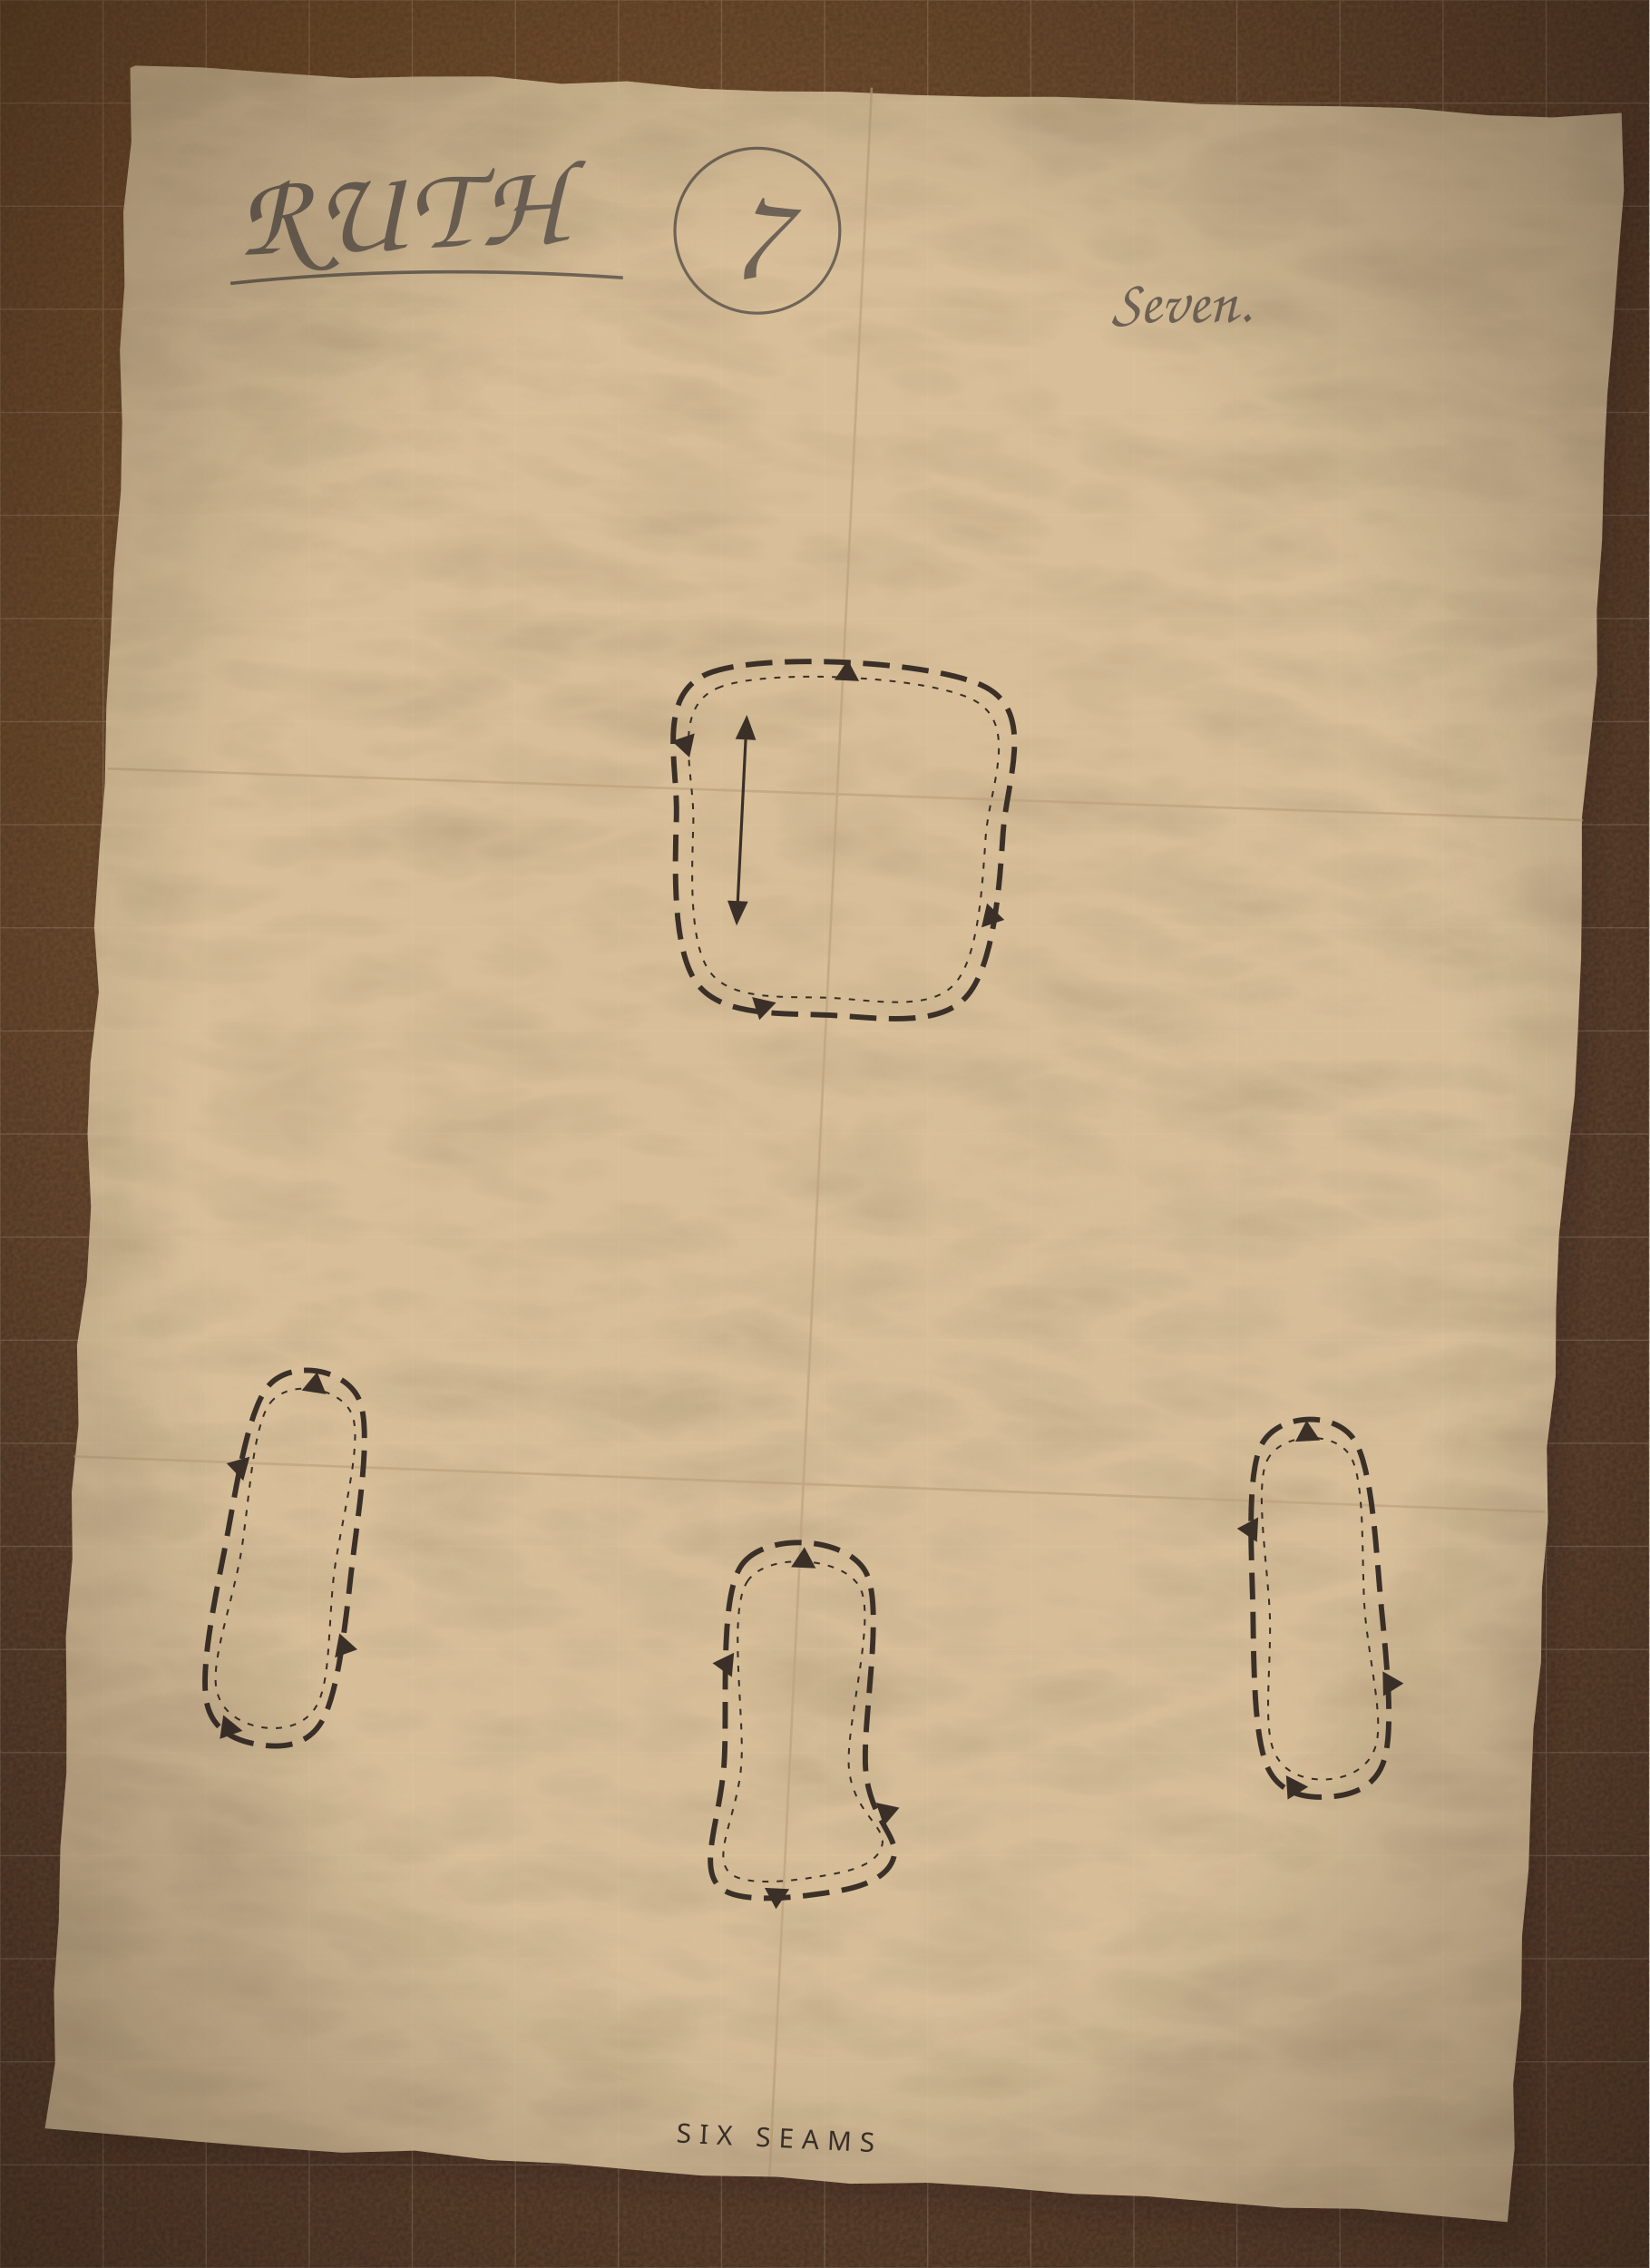
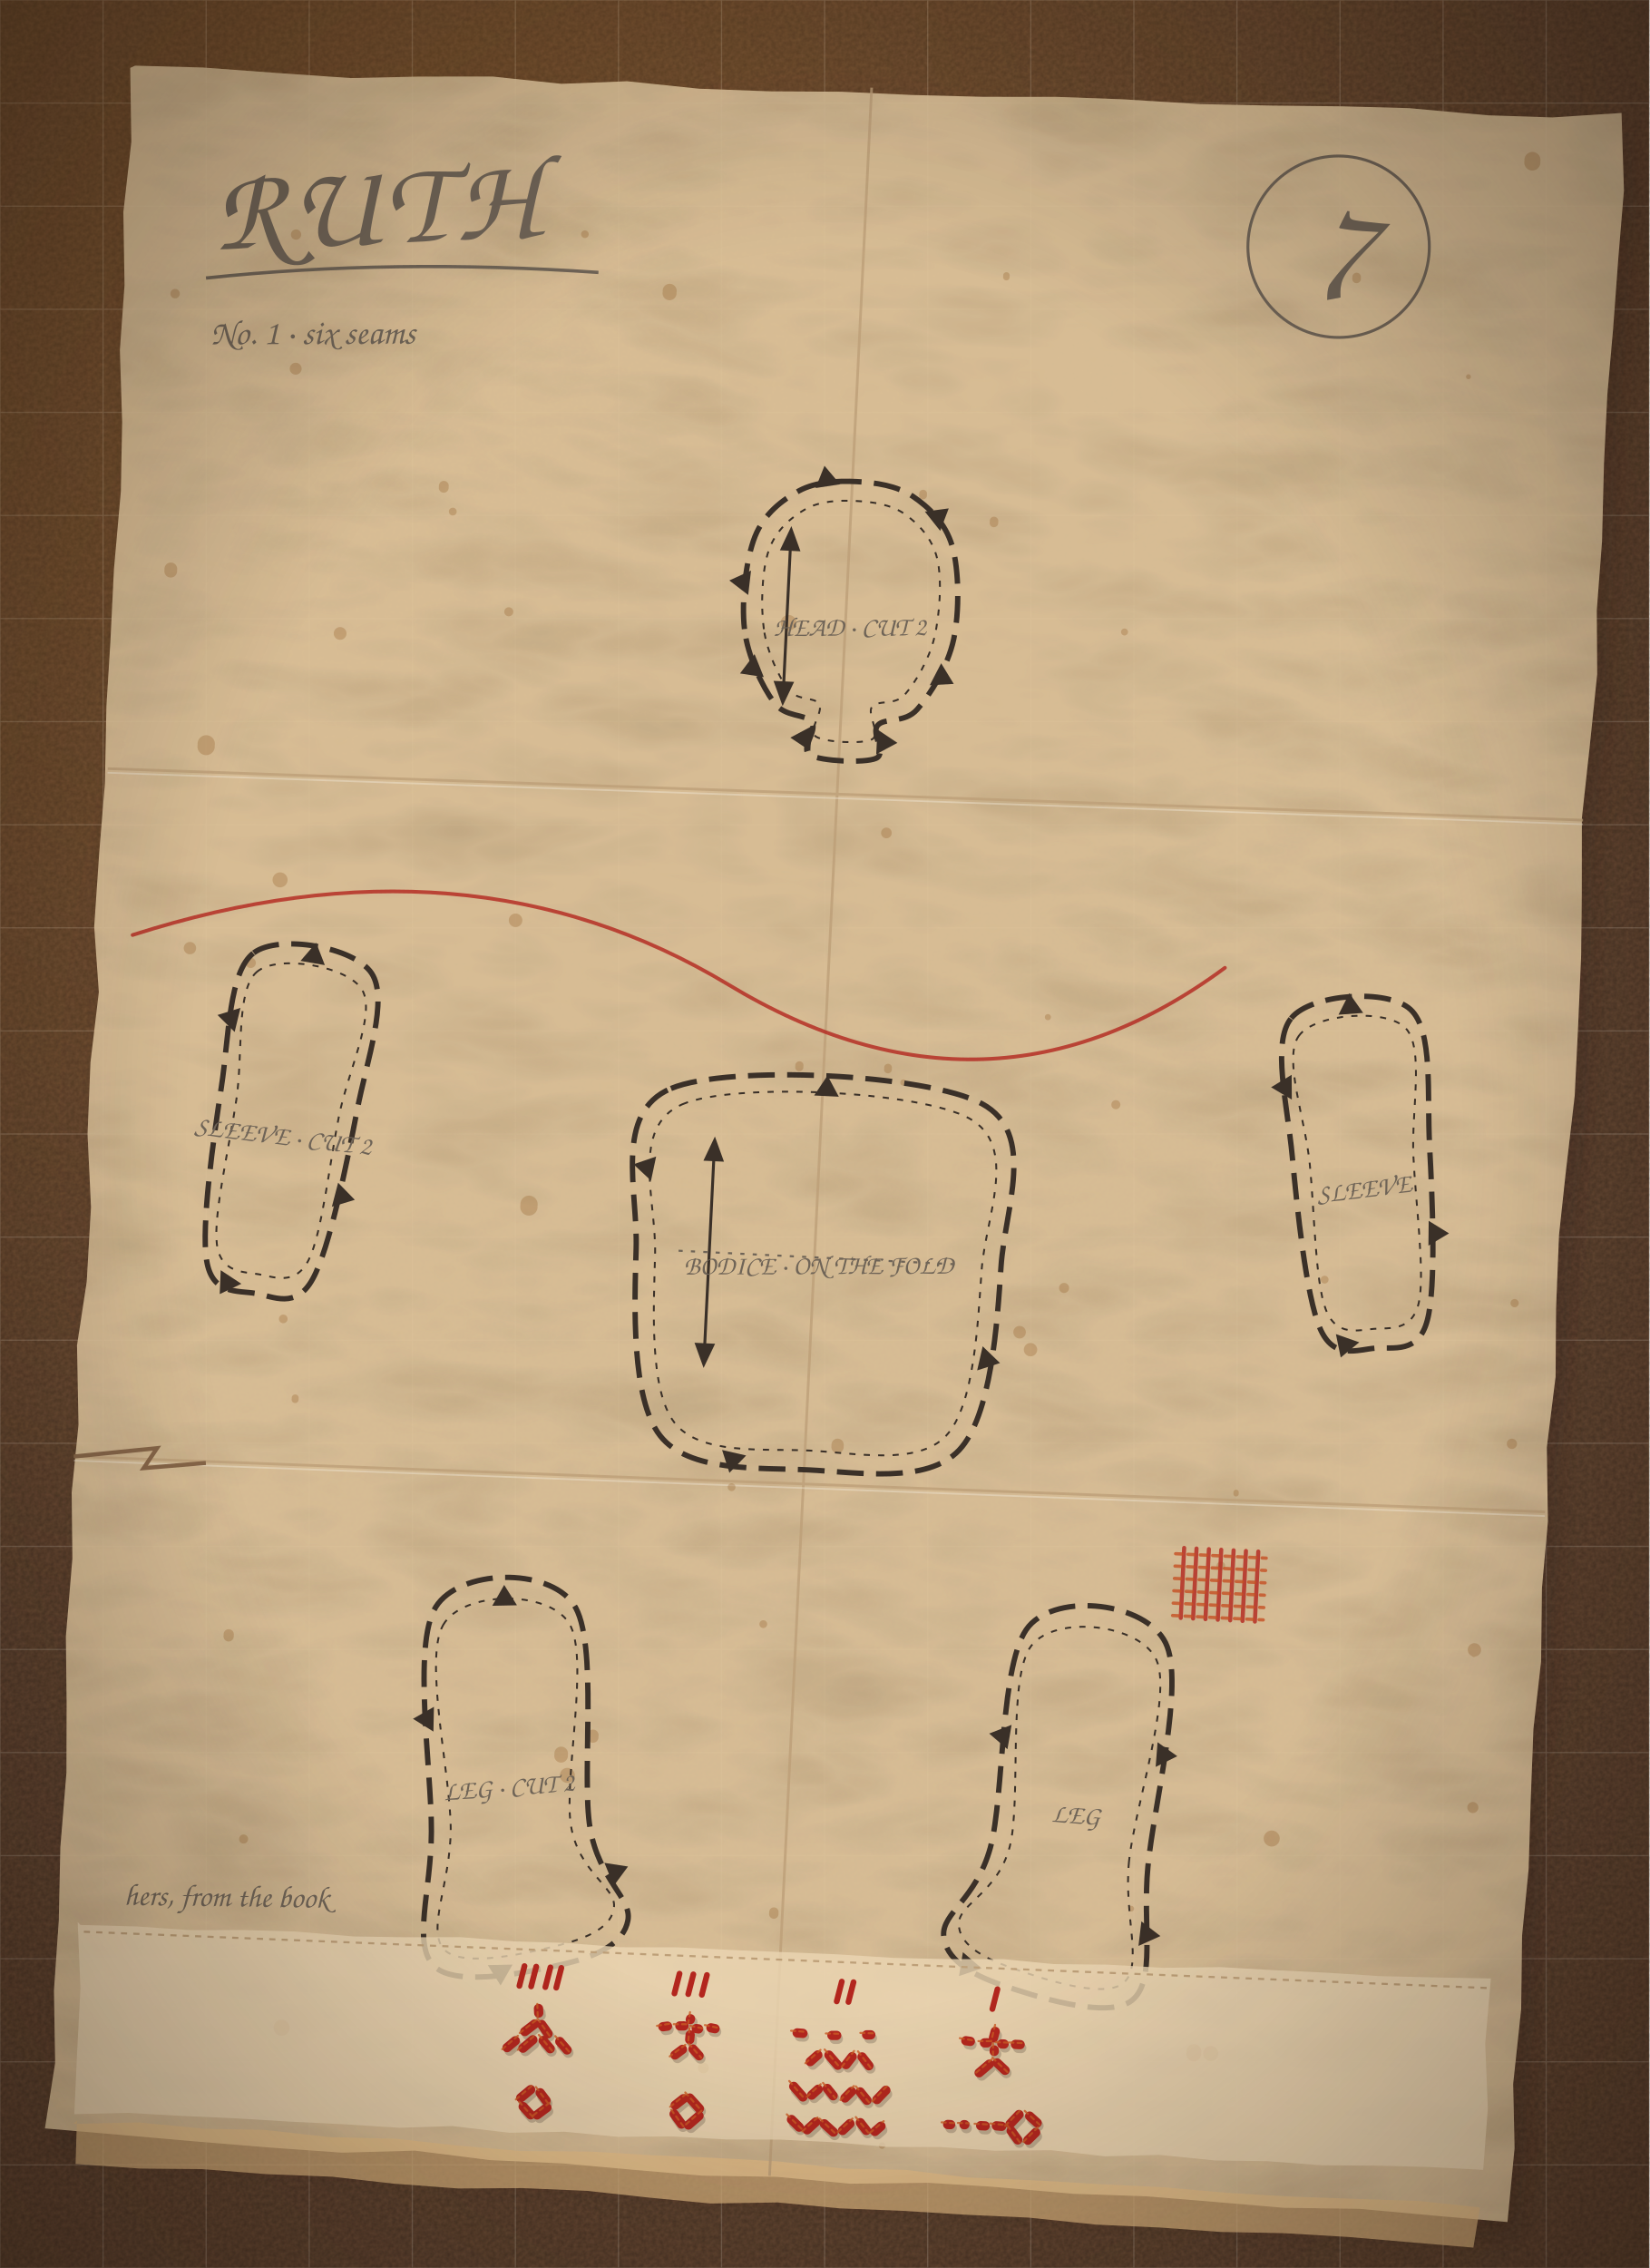
<svg xmlns="http://www.w3.org/2000/svg" viewBox="0 0 800 1100" width="800" height="1100" role="img" aria-labelledby="ruth-pattern-1-seven-t ruth-pattern-1-seven-d">
  <defs>
    <filter id="ruth-pattern-1-seven-grain1" x="0" y="0" width="100%" height="100%">
      <feTurbulence type="fractalNoise" baseFrequency="0.5" numOctaves="2" seed="128" />
      <feColorMatrix values="0 0 0 0 0  0 0 0 0 0  0 0 0 0 0  0 0 0 0.3 0" />
    </filter>
    <radialGradient id="ruth-pattern-1-seven-rg2" cx="0.5" cy="0.5" r="0.5">
      <stop offset="0%" stop-color="#E0902A" stop-opacity="0.2" />
      <stop offset="60%" stop-color="#E0902A" stop-opacity="0.1" />
      <stop offset="100%" stop-color="#E0902A" stop-opacity="0" />
    </radialGradient>
    <filter id="ruth-pattern-1-seven-crk3" x="-5%" y="-5%" width="110%" height="110%">
      <feTurbulence type="turbulence" baseFrequency="0.011 0.03" numOctaves="3" seed="36" />
      <feColorMatrix values="0 0 0 0 0.36  0 0 0 0 0.26  0 0 0 0 0.14  0 0 0 0.5 -0.08" />
      <feComposite in2="SourceGraphic" operator="in" result="c" />
      <feMerge>
        <feMergeNode in="SourceGraphic" />
        <feMergeNode in="c" />
      </feMerge>
    </filter>
    <filter id="ruth-pattern-1-seven-blur4" x="-20%" y="-20%" width="140%" height="140%">
      <feGaussianBlur stdDeviation="6" />
    </filter>
    <radialGradient id="ruth-pattern-1-seven-vig5" cx="50%" cy="50%" r="70%">
      <stop offset="55%" stop-color="#1a0f08" stop-opacity="0" />
      <stop offset="100%" stop-color="#1a0f08" stop-opacity="0.4" />
    </radialGradient>
  </defs>
  <rect x="0" y="0" width="800" height="1100" fill="#6a4b35" />
  <rect x="0" y="0" width="800" height="1100" filter="url(#ruth-pattern-1-seven-grain1)" />
  <path d="M0,0V1100M50,0V1100M100,0V1100M150,0V1100M200,0V1100M250,0V1100M300,0V1100M350,0V1100M400,0V1100M450,0V1100M500,0V1100M550,0V1100M600,0V1100M650,0V1100M700,0V1100M750,0V1100M800,0V1100M0,0H800M0,50H800M0,100H800M0,150H800M0,200H800M0,250H800M0,300H800M0,350H800M0,400H800M0,450H800M0,500H800M0,550H800M0,600H800M0,650H800M0,700H800M0,750H800M0,800H800M0,850H800M0,900H800M0,950H800M0,1000H800M0,1050H800M0,1100H800" fill="none" stroke="#F2EBDD" stroke-width="0.6" opacity="0.2" />
  <circle cx="180" cy="120" r="700" fill="url(#ruth-pattern-1-seven-rg2)" />
  <g transform="rotate(2.8 400 550)">
    <path d="M40.6,48.8 L73.4,48.1 L109.7,49 L145.4,49.7 L178.2,47.4 L214.1,45.6 L247.6,47.5 L279.3,44.7 L314.3,46.6 L348.9,46.2 L383.3,44.7 L417.5,44.6 L452.5,43.8 L488,42.1 L520.5,41.7 L557.5,42.2 L592.3,41.2 L626.5,39.9 L658.8,39.2 L697.2,40.8 L728.5,40.3 L761.9,36.5 L764.9,73.9 L763.8,106.6 L762.9,142.3 L761.7,173.2 L761.7,206.5 L762.6,244.4 L761.7,277.9 L763.4,308.9 L761.4,345.8 L759.4,379 L761.1,414.7 L762.3,445.6 L762.5,479.1 L762.5,513.7 L760,550.7 L758.2,581.6 L758.5,617.2 L759.9,650.3 L757.3,684.7 L759.6,720.5 L758.3,753.1 L759.6,788.5 L757.5,821.3 L757.9,857.3 L758.5,889.4 L756.9,921.8 L758.2,957.5 L756.1,993.9 L758.3,1025 L756.6,1060.9 L722.7,1059.6 L684.3,1058 L647.7,1059.3 L614.7,1058.1 L581.1,1057 L545.6,1057.5 L506.3,1056 L474.9,1055.6 L437.3,1057.9 L401.5,1056.3 L365.2,1057.5 L331.6,1056.3 L297.8,1054.9 L262,1055 L225.6,1052.2 L190.3,1054.9 L153.8,1054.1 L117.8,1052.9 L84,1051.6 L45.8,1050.2 L49.2,1018.2 L46.9,983.1 L47.6,949.2 L46.6,913.7 L47.8,877.4 L46.2,843 L44.3,811.3 L45.6,773.4 L43.7,741.6 L45.4,708.6 L42.8,670.1 L46,639 L46.3,602.9 L42.9,567.5 L42.6,532.8 L45,498.5 L41.2,466.8 L41.9,430.4 L43,397.3 L41.9,359.8 L42.3,328.1 L42.3,293.2 L43.8,255.4 L42.8,222 L40,187 L40.7,155.4 L38.4,120 L40.6,85.8 L38.3,50Z" fill="#1a0f08" opacity="0.2" transform="translate(6 9)" filter="url(#ruth-pattern-1-seven-blur4)" />
-     <path d="M40.6,48.8 L73.4,48.1 L109.7,49 L145.4,49.7 L178.2,47.4 L214.1,45.6 L247.6,47.5 L279.3,44.7 L314.3,46.6 L348.9,46.2 L383.3,44.7 L417.5,44.6 L452.5,43.8 L488,42.1 L520.5,41.7 L557.5,42.2 L592.3,41.2 L626.5,39.9 L658.8,39.2 L697.2,40.8 L728.5,40.3 L761.9,36.5 L764.9,73.9 L763.8,106.6 L762.9,142.3 L761.7,173.2 L761.7,206.5 L762.6,244.4 L761.7,277.9 L763.4,308.9 L761.4,345.8 L759.4,379 L761.1,414.7 L762.3,445.6 L762.5,479.1 L762.5,513.7 L760,550.7 L758.2,581.6 L758.5,617.2 L759.9,650.3 L757.3,684.7 L759.6,720.5 L758.3,753.1 L759.6,788.5 L757.5,821.3 L757.9,857.3 L758.5,889.4 L756.9,921.8 L758.2,957.5 L756.1,993.9 L758.3,1025 L756.6,1060.9 L722.7,1059.6 L684.3,1058 L647.7,1059.3 L614.7,1058.1 L581.1,1057 L545.6,1057.5 L506.3,1056 L474.9,1055.6 L437.3,1057.9 L401.5,1056.3 L365.2,1057.5 L331.6,1056.3 L297.8,1054.9 L262,1055 L225.6,1052.2 L190.3,1054.9 L153.8,1054.1 L117.8,1052.9 L84,1051.6 L45.8,1050.2 L49.2,1018.2 L46.9,983.1 L47.6,949.2 L46.6,913.7 L47.8,877.4 L46.2,843 L44.3,811.3 L45.6,773.4 L43.7,741.6 L45.4,708.6 L42.8,670.1 L46,639 L46.3,602.9 L42.9,567.5 L42.6,532.8 L45,498.5 L41.2,466.8 L41.9,430.4 L43,397.3 L41.9,359.8 L42.3,328.1 L42.3,293.2 L43.8,255.4 L42.8,222 L40,187 L40.7,155.4 L38.4,120 L40.6,85.8 L38.3,50Z" fill="#e5cda5" opacity="0.9" filter="url(#ruth-pattern-1-seven-crk3)" />
-     <path d="M44,390L760,380M44,724L758,716M398,42V1056" stroke="#bea27c" stroke-width="1.2" opacity="0.7" />
-     <text x="96" y="138" font-size="58" font-family="cursive" fill="#6f6457" transform="rotate(-5 96 138)" letter-spacing="4">RUTH</text>
-     <path d="M92,152q90,-14 190,-12" fill="none" stroke="#6f6457" stroke-width="1.6" />
-     <text x="330" y="136" font-size="64" font-family="cursive" fill="#6f6457" transform="rotate(4 330 136)">7</text>
-     <circle cx="346" cy="114" r="40" fill="none" stroke="#6f6457" stroke-width="1.4" />
-     <g transform="rotate(0 400 400)">
-       <path d="M332.4,329.8 C356.9,318.1 443.1,318.1 467.6,329.8 C492.1,341.5 479.7,374.9 479.3,400 C478.9,425.1 478.2,465.2 465,480.6 C451.8,496 421.7,492.3 400,492.3 C378.3,492.3 348.2,496 335,480.6 C321.8,465.2 321.1,425.1 320.7,400 C320.3,374.9 307.9,341.5 332.4,329.8Z" fill="none" stroke="#3a3028" stroke-width="2.6" stroke-dasharray="13 6" />
-       <path d="M337.6,336.5 C359.8,325.6 440.2,325.6 462.4,336.5 C484.6,347.3 471.6,378.7 471,401.7 C470.5,424.7 470.8,461 459,474.7 C447.2,488.3 419.7,483.9 400,483.9 C380.3,483.9 352.8,488.3 341,474.7 C329.2,461 329.5,424.7 329,401.7 C328.4,378.7 315.4,347.3 337.6,336.5Z" fill="none" stroke="#3a3028" stroke-width="0.9" stroke-dasharray="3 4" />
-       <path d="M394,329.8L406,329.8L400,319.8z" fill="#3a3028" />
-       <path d="M473.2,434.4L471.1,446.2L482,442z" fill="#3a3028" />
-       <path d="M373.4,487.5L361.6,485.4L365.7,496.3z" fill="#3a3028" />
-       <path d="M325.6,370.8L327.5,359L316.7,363.3z" fill="#3a3028" />
-       <line x1="352.4" y1="357.8" x2="352.4" y2="442.2" stroke="#3a3028" stroke-width="1.4" />
-       <path d="M352.4,348.8L347.4,360.8L357.4,360.8zM352.4,451.2L347.4,439.2L357.4,439.2z" fill="#3a3028" />
+     <path d="M40.6,48.8 L73.4,48.1 L109.7,49 L145.4,49.7 L178.2,47.4 L214.1,45.6 L247.6,47.5 L279.3,44.7 L314.3,46.6 L348.9,46.2 L383.3,44.7 L417.5,44.6 L452.5,43.8 L488,42.1 L520.5,41.7 L557.5,42.2 L592.3,41.2 L626.5,39.9 L658.8,39.2 L697.2,40.8 L728.5,40.3 L761.9,36.5 L764.9,73.9 L763.8,106.6 L762.9,142.3 L761.7,173.2 L761.7,206.5 L762.6,244.4 L761.7,277.9 L763.4,308.9 L761.4,345.8 L759.4,379 L761.1,414.7 L762.3,445.6 L762.5,479.1 L762.5,513.7 L760,550.7 L758.2,581.6 L758.5,617.2 L759.9,650.3 L757.3,684.7 L759.6,720.5 L758.3,753.1 L759.6,788.5 L757.5,821.3 L757.9,857.3 L758.5,889.4 L756.9,921.8 L758.2,957.5 L756.1,993.9 L758.3,1025 L756.6,1060.9 L722.7,1059.6 L684.3,1058 L647.7,1059.3 L614.7,1058.1 L581.1,1057 L545.6,1057.5 L506.3,1056 L474.9,1055.6 L437.3,1057.9 L401.5,1056.3 L365.2,1057.5 L331.6,1056.3 L297.8,1054.9 L262,1055 L225.6,1052.2 L190.3,1054.9 L153.8,1054.1 L117.8,1052.9 L84,1051.6 L45.8,1050.2 L49.2,1018.2 L46.9,983.1 L47.6,949.2 L46.6,913.7 L47.8,877.4 L46.2,843 L44.3,811.3 L45.6,773.4 L43.7,741.6 L45.4,708.6 L42.8,670.1 L46,639 L46.3,602.9 L42.9,567.5 L42.6,532.8 L45,498.5 L41.2,466.8 L41.9,430.4 L43,397.3 L41.9,359.8 L42.3,328.1 L42.3,293.2 L43.8,255.4 L42.8,222 L40,187 L40.7,155.4 L38.4,120 L40.6,85.8 L38.3,50Z" fill="#e4caa0" opacity="0.9" filter="url(#ruth-pattern-1-seven-crk3)" />
+     <path d="M59.6,1047.3 L91.3,1045.1 L123.3,1046.6 L151.9,1045.7 L184.1,1047.7 L215.9,1046.9 L245.7,1048.7 L277,1049.9 L309.7,1048.5 L339.2,1048.8 L370.7,1048.6 L401.5,1048.8 L434.4,1050.8 L463.7,1049.9 L494,1052.1 L527.5,1051.9 L556.5,1052.2 L588.8,1052.2 L620,1053.4 L650.3,1053.7 L680.9,1053.3 L713.7,1052.8 L742.9,1054.5 L740.7,1074.1 L709.9,1073 L679.9,1071.9 L648,1071.6 L617.6,1072.5 L588.8,1071.8 L557.4,1071.9 L524.5,1070.1 L494.9,1070.2 L462.5,1069.8 L432.9,1070.1 L402.5,1068.7 L370.1,1070.8 L340,1069.4 L309.9,1067.6 L278.7,1067.8 L247.4,1069.5 L216.1,1068.7 L186.2,1066.8 L154.2,1067.1 L122.9,1066.2 L93,1067.4 L61.5,1066.7 L61.1,1045.6Z" fill="#e6be85" opacity="0.7" />
+     <path d="M44,390L760,380M44,724L758,716M398,42V1056" stroke="#bd9f78" stroke-width="1.3" opacity="0.8" />
+     <path d="M44,392L760,382M44,726L758,718" stroke="#F2EBDD" stroke-width="0.8" opacity="0.4" />
+     <path d="M283.8,856.9a3.3,3.3 0 1,0 6.5,0a3.3,3.3 0 1,0 -6.5,0M120.7,807a2.5,2.5 0 1,0 4.9,0a2.5,2.5 0 1,0 -4.9,0M435.4,523.2a1.5,1.5 0 1,0 3.1,0a1.5,1.5 0 1,0 -3.1,0M496.1,641.4a3,3 0 1,0 6.1,0a3,3 0 1,0 -6.1,0M565.5,918a1.4,1.4 0 1,0 2.8,0a1.4,1.4 0 1,0 -2.8,0M420.2,402.7a2.6,2.6 0 1,0 5.2,0a2.6,2.6 0 1,0 -5.2,0M723.8,784.5a3.2,3.2 0 1,0 6.5,0a3.2,3.2 0 1,0 -6.5,0M286.9,866.8a3.6,3.6 0 1,0 7.3,0a3.6,3.6 0 1,0 -7.3,0M140,652.4a2.1,2.1 0 1,0 4.2,0a2.1,2.1 0 1,0 -4.2,0M380,788.9a1.9,1.9 0 1,0 3.8,0a1.9,1.9 0 1,0 -3.8,0M260.7,119.8a1.8,1.8 0 1,0 3.7,0a1.8,1.8 0 1,0 -3.7,0M606.6,714.2a1.3,1.3 0 1,0 2.5,0a1.3,1.3 0 1,0 -2.5,0M725.6,786.7a1.3,1.3 0 1,0 2.6,0a1.3,1.3 0 1,0 -2.6,0M635.4,122.7a2.1,2.1 0 1,0 4.1,0a2.1,2.1 0 1,0 -4.1,0M692.8,167.9a1.2,1.2 0 1,0 2.4,0a1.2,1.2 0 1,0 -2.4,0M629.4,880.7a3.9,3.9 0 1,0 7.8,0a3.9,3.9 0 1,0 -7.8,0M597.1,986.3a3.6,3.6 0 1,0 7.1,0a3.6,3.6 0 1,0 -7.1,0M254.3,591.7a4.2,4.2 0 1,0 8.3,0a4.2,4.2 0 1,0 -8.3,0M360.8,1005.3a2.6,2.6 0 1,0 5.2,0a2.6,2.6 0 1,0 -5.2,0M600.1,749.8a2.1,2.1 0 1,0 4.2,0a2.1,2.1 0 1,0 -4.2,0M133,905.3a2.2,2.2 0 1,0 4.4,0a2.2,2.2 0 1,0 -4.4,0M427.3,516.8a1.9,1.9 0 1,0 3.7,0a1.9,1.9 0 1,0 -3.7,0M87,376.3a4.2,4.2 0 1,0 8.3,0a4.2,4.2 0 1,0 -8.3,0M643.8,608.7a1.9,1.9 0 1,0 3.8,0a1.9,1.9 0 1,0 -3.8,0M120.1,126.8a2.5,2.5 0 1,0 5,0a2.5,2.5 0 1,0 -5,0M203.2,257.3a1.9,1.9 0 1,0 3.8,0a1.9,1.9 0 1,0 -3.8,0M299.4,847.2a2.7,2.7 0 1,0 5.3,0a2.7,2.7 0 1,0 -5.3,0M517.2,618.9a2.4,2.4 0 1,0 4.9,0a2.4,2.4 0 1,0 -4.9,0M366.6,303.2a3.8,3.8 0 1,0 7.6,0a3.8,3.8 0 1,0 -7.6,0M267.7,999.9a2.4,2.4 0 1,0 4.8,0a2.4,2.4 0 1,0 -4.8,0M727.3,860.9a2.7,2.7 0 1,0 5.4,0a2.7,2.7 0 1,0 -5.4,0M538.2,528.9a2.2,2.2 0 1,0 4.4,0a2.2,2.2 0 1,0 -4.4,0M197.8,245.5a2.4,2.4 0 1,0 4.7,0a2.4,2.4 0 1,0 -4.7,0M466.2,130.2a1.6,1.6 0 1,0 3.1,0a1.6,1.6 0 1,0 -3.1,0M122.7,191.8a2.9,2.9 0 1,0 5.8,0a2.9,2.9 0 1,0 -5.8,0M391.6,928.6a2.3,2.3 0 1,0 4.5,0a2.3,2.3 0 1,0 -4.5,0M361.4,723.3a1.9,1.9 0 1,0 3.8,0a1.9,1.9 0 1,0 -3.8,0M465.5,249.5a2.1,2.1 0 1,0 4.1,0a2.1,2.1 0 1,0 -4.1,0M737.8,683.8a2.5,2.5 0 1,0 5,0a2.5,2.5 0 1,0 -5,0M410.7,700.8a3,3 0 1,0 5.9,0a3,3 0 1,0 -5.9,0M85.1,475a3,3 0 1,0 6,0a3,3 0 1,0 -6,0M301.6,145.8a3.4,3.4 0 1,0 6.7,0a3.4,3.4 0 1,0 -6.7,0M150.3,319a3.1,3.1 0 1,0 6.2,0a3.1,3.1 0 1,0 -6.2,0M148.1,690.8a1.7,1.7 0 1,0 3.3,0a1.7,1.7 0 1,0 -3.3,0M241.9,453.8a3.3,3.3 0 1,0 6.6,0a3.3,3.3 0 1,0 -6.6,0M501.6,649.6a3.2,3.2 0 1,0 6.5,0a3.2,3.2 0 1,0 -6.5,0M115.4,480.7a2.5,2.5 0 1,0 5,0a2.5,2.5 0 1,0 -5,0M126.5,439.8a3.6,3.6 0 1,0 7.3,0a3.6,3.6 0 1,0 -7.3,0M154.2,995.8a3.9,3.9 0 1,0 7.8,0a3.9,3.9 0 1,0 -7.8,0M384.2,517.8a2,2 0 1,0 3.9,0a2,2 0 1,0 -3.9,0M66.8,292.3a3.1,3.1 0 1,0 6.1,0a3.1,3.1 0 1,0 -6.1,0M605.2,986.3a3.6,3.6 0 1,0 7.3,0a3.6,3.6 0 1,0 -7.3,0M232.4,304.5a2.2,2.2 0 1,0 4.4,0a2.2,2.2 0 1,0 -4.4,0M716,62a3.9,3.9 0 1,0 7.7,0a3.9,3.9 0 1,0 -7.7,0M503.9,488.1a1.5,1.5 0 1,0 3,0a1.5,1.5 0 1,0 -3,0M736.3,615.6a2,2 0 1,0 4,0a2,2 0 1,0 -4,0M430.7,237.9a1.9,1.9 0 1,0 3.7,0a1.9,1.9 0 1,0 -3.7,0M531.7,299.7a1.7,1.7 0 1,0 3.4,0a1.7,1.7 0 1,0 -3.4,0M63.1,158.3a2.3,2.3 0 1,0 4.6,0a2.3,2.3 0 1,0 -4.6,0M450.2,1038.7a1.6,1.6 0 1,0 3.2,0a1.6,1.6 0 1,0 -3.2,0" fill="#905c26" opacity="0.3" />
+     <text x="84" y="136" font-size="58" font-family="cursive" fill="#6f6457" transform="rotate(-5 84 136)" letter-spacing="4">RUTH</text>
+     <path d="M80,150q90,-14 190,-12" fill="none" stroke="#6f6457" stroke-width="1.6" />
+     <text x="84" y="182" font-size="17" font-family="cursive" fill="#6f6457" transform="rotate(-3 84 182)">No. 1  ·  six seams</text>
+     <text x="612" y="132" font-size="70" font-family="cursive" fill="#6f6457" transform="rotate(4 612 132)">7</text>
+     <circle cx="628" cy="108" r="44" fill="none" stroke="#6f6457" stroke-width="1.4" />
+     <g transform="rotate(0 400 300)">
+       <path d="M349.2,307.3 C347,293.9 348.2,273.6 352.1,262.2 C356,250.9 364.4,243.9 372.4,239 C380.4,234.2 390.8,233.2 400,233.2 C409.2,233.2 419.6,234.2 427.6,239 C435.6,243.9 444,250.9 447.9,262.2 C451.8,273.6 453,293.9 450.8,307.3 C448.6,320.6 440.7,334.8 434.8,342.1 C429,349.4 419.1,346.7 416,350.8 C412.8,354.9 421.3,364.1 416,366.8 C410.6,369.5 389.4,369.5 384,366.8 C378.7,364.1 387.2,354.9 384,350.8 C380.9,346.7 371,349.4 365.2,342.1 C359.3,334.8 351.4,320.6 349.2,307.3Z" fill="none" stroke="#3a3028" stroke-width="2.6" stroke-dasharray="13 6" />
+       <path d="M358.6,306.9 C356.5,295.8 356.2,278.4 359.1,268.6 C362,258.7 369.2,252 376,247.7 C382.9,243.4 392,242.6 400,242.6 C408,242.6 417.1,243.4 424,247.7 C430.8,252 438,258.7 440.9,268.6 C443.8,278.4 443.5,295.8 441.4,306.9 C439.3,318 433.1,329.4 428.4,335.3 C423.6,341.1 415.3,338.2 412.8,341.9 C410.4,345.6 418,355 413.6,357.7 C409.2,360.3 390.8,360.3 386.4,357.7 C382,355 389.6,345.6 387.2,341.9 C384.7,338.2 376.4,341.1 371.6,335.3 C366.9,329.4 360.7,318 358.6,306.9Z" fill="none" stroke="#3a3028" stroke-width="0.9" stroke-dasharray="3 4" />
+       <path d="M350.2,290.7L351,278.8L340.7,284.1z" fill="#3a3028" />
+       <path d="M380.3,237.3L392.1,234.9L384.1,226.3z" fill="#3a3028" />
+       <path d="M433.8,246.1L441.7,255.1L445.3,244z" fill="#3a3028" />
+       <path d="M445.3,319.2L440.3,330.1L451.9,328.9z" fill="#3a3028" />
+       <path d="M416,352.8L416,364.8L426,358.8z" fill="#3a3028" />
+       <path d="M384,364.8L384,352.8L374,358.8z" fill="#3a3028" />
+       <path d="M359.7,330.1L354.7,319.2L348.1,328.9z" fill="#3a3028" />
+       <line x1="369.5" y1="265.3" x2="369.5" y2="334.7" stroke="#3a3028" stroke-width="1.4" />
+       <path d="M369.5,256.3L364.5,268.3L374.5,268.3zM369.5,343.7L364.5,331.7L374.5,331.7z" fill="#3a3028" />
    </g>
-     <g transform="rotate(6 150 770)">
-       <path d="M127.9,686.8 C136.8,672.9 163.2,672.9 172.1,686.8 C181,700.7 180.1,744 181.2,770 C182.3,796 183.8,827.8 178.6,842.8 C173.4,857.8 159.5,859.7 150,859.7 C140.5,859.7 126.6,857.8 121.4,842.8 C116.2,827.8 117.7,796 118.8,770 C119.9,744 119,700.7 127.9,686.8Z" fill="none" stroke="#3a3028" stroke-width="2.6" stroke-dasharray="13 6" />
-       <path d="M129.9,695 C137.1,682.1 162.9,682.1 170.1,695 C177.4,707.9 172.3,749.2 173.1,772.5 C174,795.9 179,822 175.1,835.1 C171.2,848.2 158.4,851.2 150,851.2 C141.6,851.2 128.8,848.2 124.9,835.1 C121,822 126,795.9 126.9,772.5 C127.7,749.2 122.6,707.9 129.9,695Z" fill="none" stroke="#3a3028" stroke-width="0.9" stroke-dasharray="3 4" />
-       <path d="M144,686.8L156,686.8L150,676.8z" fill="#3a3028" />
-       <path d="M180.1,800.4L179.7,812.4L189.9,806.8z" fill="#3a3028" />
-       <path d="M140.9,854.3L130.5,848.2L130.6,859.9z" fill="#3a3028" />
-       <path d="M122.7,734.4L124,722.4L113.4,727.3z" fill="#3a3028" />
+     <g transform="rotate(0 400 610)">
+       <path d="M324.5,531.6 C351.8,518.5 448.2,518.5 475.5,531.6 C502.9,544.7 489.1,581.9 488.6,610 C488.1,638.1 487.4,682.8 472.6,700 C457.8,717.2 424.2,713.1 400,713.1 C375.8,713.1 342.2,717.2 327.4,700 C312.6,682.8 311.9,638.1 311.4,610 C310.9,581.9 297.1,544.7 324.5,531.6Z" fill="none" stroke="#3a3028" stroke-width="2.6" stroke-dasharray="13 6" />
+       <path d="M330.3,539 C355.1,526.9 444.9,526.9 469.7,539 C494.5,551.2 480,586.2 479.3,611.9 C478.7,637.6 479.1,678.1 465.9,693.4 C452.7,708.7 422,703.7 400,703.7 C378,703.7 347.3,708.7 334.1,693.4 C320.9,678.1 321.3,637.6 320.7,611.9 C320,586.2 305.5,551.2 330.3,539Z" fill="none" stroke="#3a3028" stroke-width="0.9" stroke-dasharray="3 4" />
+       <path d="M394,531.6L406,531.6L400,521.6z" fill="#3a3028" />
+       <path d="M481.6,649.1L479.5,660.9L490.4,656.8z" fill="#3a3028" />
+       <path d="M369.6,707.6L357.8,705.5L361.9,716.4z" fill="#3a3028" />
+       <path d="M317,576.7L318.9,564.9L308.1,569.2z" fill="#3a3028" />
+       <line x1="346.9" y1="562.8" x2="346.9" y2="657.2" stroke="#3a3028" stroke-width="1.4" />
+       <path d="M346.9,553.8L341.9,565.8L351.9,565.8zM346.9,666.2L341.9,654.2L351.9,654.2z" fill="#3a3028" />
    </g>
-     <g transform="rotate(-6 650 770)">
-       <path d="M627.9,686.8 C636.8,672.9 663.2,672.9 672.1,686.8 C681,700.7 680.1,744 681.2,770 C682.3,796 683.8,827.8 678.6,842.8 C673.4,857.8 659.5,859.7 650,859.7 C640.5,859.7 626.6,857.8 621.4,842.8 C616.2,827.8 617.7,796 618.8,770 C619.9,744 619,700.7 627.9,686.8Z" fill="none" stroke="#3a3028" stroke-width="2.6" stroke-dasharray="13 6" />
-       <path d="M629.9,695 C637.1,682.1 662.9,682.1 670.1,695 C677.4,707.9 672.3,749.2 673.1,772.5 C674,795.9 679,822 675.1,835.1 C671.2,848.2 658.4,851.2 650,851.2 C641.6,851.2 628.8,848.2 624.9,835.1 C621,822 626,795.9 626.9,772.5 C627.7,749.2 622.6,707.9 629.9,695Z" fill="none" stroke="#3a3028" stroke-width="0.9" stroke-dasharray="3 4" />
-       <path d="M644,686.8L656,686.8L650,676.8z" fill="#3a3028" />
-       <path d="M680.1,800.4L679.7,812.4L689.9,806.8z" fill="#3a3028" />
-       <path d="M640.9,854.3L630.5,848.2L630.6,859.9z" fill="#3a3028" />
-       <path d="M622.7,734.4L624,722.4L613.4,727.3z" fill="#3a3028" />
+     <g transform="rotate(7 138 560)">
+       <path d="M109,478.7 C119.4,467.6 156.6,467.6 167,478.7 C177.4,489.8 171.9,520.3 171.4,545.5 C170.9,570.6 169.7,613.7 164.1,629.7 C158.6,645.7 146.7,641.3 138,641.3 C129.3,641.3 117.4,645.7 111.9,629.7 C106.3,613.7 105.1,570.6 104.6,545.5 C104.1,520.3 98.6,489.8 109,478.7Z" fill="none" stroke="#3a3028" stroke-width="2.6" stroke-dasharray="13 6" />
+       <path d="M112,487.6 C120.5,477.2 155.5,477.2 164,487.6 C172.5,498 163.7,527.9 163.2,550.1 C162.6,572.3 164.8,607.3 160.6,620.9 C156.4,634.6 145.5,631.9 138,631.9 C130.5,631.9 119.6,634.6 115.4,620.9 C111.2,607.3 113.4,572.3 112.8,550.1 C112.3,527.9 103.5,498 112,487.6Z" fill="none" stroke="#3a3028" stroke-width="0.9" stroke-dasharray="3 4" />
+       <path d="M132,478.7L144,478.7L138,468.7z" fill="#3a3028" />
+       <path d="M168.3,581.6L167.3,593.6L177.7,588.4z" fill="#3a3028" />
+       <path d="M130.4,637.9L119.4,633.1L120.9,644.6z" fill="#3a3028" />
+       <path d="M106.4,518.1L107.2,506.1L96.8,511.4z" fill="#3a3028" />
    </g>
-     <g transform="rotate(0 400 836)">
-       <path d="M370.1,760.6 C380.7,744.4 419.1,744.4 429.9,760.6 C440.7,776.9 431.6,835.1 435.1,858.1 C438.6,881.1 452.6,888.6 450.7,898.4 C448.8,908.1 437.5,913.6 423.4,916.6 C409.3,919.6 375.7,926.4 366.2,916.6 C356.7,906.9 365.5,884.1 366.2,858.1 C366.9,832.1 359.5,776.9 370.1,760.6Z" fill="none" stroke="#3a3028" stroke-width="2.6" stroke-dasharray="13 6" />
-       <path d="M373.2,768.5 C382,753.8 418.8,754.1 427.8,768.8 C436.7,783.5 424,836 426.8,856.6 C429.6,877.2 445.7,883.7 444.8,892.4 C443.9,901 433.5,905.6 421.2,908.4 C408.8,911.3 378.4,918 370.7,909.4 C362.9,900.8 374.2,880.5 374.6,857 C375,833.5 364.3,783.2 373.2,768.5Z" fill="none" stroke="#3a3028" stroke-width="0.9" stroke-dasharray="3 4" />
-       <path d="M394,760.6L406,760.6L400,750.6z" fill="#3a3028" />
-       <path d="M440.7,872.7L445.1,883.8L452.2,874.6z" fill="#3a3028" />
-       <path d="M400.8,916.6L388.8,916.6L394.8,926.6z" fill="#3a3028" />
-       <path d="M367.9,815.3L368.4,803.4L358.2,809z" fill="#3a3028" />
+     <g transform="rotate(-7 662 560)">
+       <path d="M633,478.7 C643.4,467.6 680.6,467.6 691,478.7 C701.4,489.8 695.9,520.3 695.4,545.5 C694.9,570.6 693.7,613.7 688.1,629.7 C682.6,645.7 670.7,641.3 662,641.3 C653.3,641.3 641.4,645.7 635.9,629.7 C630.3,613.7 629.1,570.6 628.6,545.5 C628.1,520.3 622.6,489.8 633,478.7Z" fill="none" stroke="#3a3028" stroke-width="2.6" stroke-dasharray="13 6" />
+       <path d="M636,487.6 C644.5,477.2 679.5,477.2 688,487.6 C696.5,498 687.7,527.9 687.2,550.1 C686.6,572.3 688.8,607.3 684.6,620.9 C680.4,634.6 669.5,631.9 662,631.9 C654.5,631.9 643.6,634.6 639.4,620.9 C635.2,607.3 637.4,572.3 636.8,550.1 C636.3,527.9 627.5,498 636,487.6Z" fill="none" stroke="#3a3028" stroke-width="0.9" stroke-dasharray="3 4" />
+       <path d="M656,478.7L668,478.7L662,468.7z" fill="#3a3028" />
+       <path d="M692.3,581.6L691.3,593.6L701.7,588.4z" fill="#3a3028" />
+       <path d="M654.4,637.9L643.4,633.1L644.9,644.6z" fill="#3a3028" />
+       <path d="M630.4,518.1L631.2,506.1L620.8,511.4z" fill="#3a3028" />
    </g>
-     <text x="520" y="150" font-size="30" font-family="cursive" fill="#6f6457" transform="rotate(-3 520 150)">Seven.</text>
-     <text x="400" y="1042" font-size="13" font-family="sans-serif" fill="#3a3028" letter-spacing="4" text-anchor="middle">SIX SEAMS</text>
+     <g transform="rotate(-4 262 870)">
+       <path d="M228.6,785.8 C240.5,767.6 283.3,767.6 295.4,785.8 C307.5,803.9 297.3,869 301.2,894.7 C305.1,920.3 320.8,928.8 318.6,939.7 C316.4,950.6 303.9,956.6 288.1,960 C272.4,963.4 234.9,970.9 224.2,960 C213.6,949.1 223.5,923.7 224.2,894.7 C225,865.6 216.7,803.9 228.6,785.8Z" fill="none" stroke="#3a3028" stroke-width="2.6" stroke-dasharray="13 6" />
+       <path d="M232,794.6 C241.9,778.2 283,778.5 293,794.9 C303,811.3 288.8,870 291.9,893 C295.1,916 313.1,923.3 312,933 C311,942.6 299.4,947.7 285.6,950.9 C271.8,954.1 237.9,961.6 229.2,952 C220.6,942.4 233.1,919.7 233.6,893.4 C234.1,867.2 222.1,811 232,794.6Z" fill="none" stroke="#3a3028" stroke-width="0.9" stroke-dasharray="3 4" />
+       <path d="M256,785.8L268,785.8L262,775.8z" fill="#3a3028" />
+       <path d="M307.8,911.6L312.1,922.8L319.2,913.6z" fill="#3a3028" />
+       <path d="M262.2,960L250.2,960L256.2,970z" fill="#3a3028" />
+       <path d="M226.2,846.2L226.7,834.2L216.4,839.8z" fill="#3a3028" />
+     </g>
+     <g transform="rotate(4 538 870)">
+       <path d="M575.8,894.7 C576.5,923.7 586.4,949.1 575.8,960 C565.1,970.9 527.6,963.4 511.9,960 C496.1,956.6 483.6,950.6 481.4,939.7 C479.2,928.8 494.9,920.3 498.8,894.7 C502.7,869 492.5,803.9 504.6,785.8 C516.7,767.6 559.5,767.6 571.4,785.8 C583.3,803.9 575,865.6 575.8,894.7Z" fill="none" stroke="#3a3028" stroke-width="2.6" stroke-dasharray="13 6" />
+       <path d="M566.4,893.4 C566.9,919.7 579.4,942.4 570.8,952 C562.1,961.6 528.2,954.1 514.4,950.9 C500.6,947.7 489,942.6 488,933 C486.9,923.3 504.9,916 508.1,893 C511.2,870 497,811.3 507,794.9 C517,778.5 558.1,778.2 568,794.6 C577.9,811 565.9,867.2 566.4,893.4Z" fill="none" stroke="#3a3028" stroke-width="0.9" stroke-dasharray="3 4" />
+       <path d="M575.8,921.4L575.8,933.4L585.8,927.4z" fill="#3a3028" />
+       <path d="M501.6,953.2L491.6,946.5L491.1,958.2z" fill="#3a3028" />
+       <path d="M501.4,846.2L502,834.2L491.7,839.7z" fill="#3a3028" />
+       <path d="M573.3,834.2L573.8,846.2L583.6,839.8z" fill="#3a3028" />
+     </g>
+     <text x="400" y="308" font-size="13" font-family="cursive" fill="#6f6457" text-anchor="middle" transform="rotate(-3 400 300)">HEAD · CUT 2</text>
+     <text x="400" y="618" font-size="13" font-family="cursive" fill="#6f6457" text-anchor="middle" transform="rotate(-3 400 610)">BODICE · ON THE FOLD</text>
+     <text x="138" y="568" font-size="13" font-family="cursive" fill="#6f6457" text-anchor="middle" transform="rotate(4 138 560)">SLEEVE · CUT 2</text>
+     <text x="662" y="568" font-size="13" font-family="cursive" fill="#6f6457" text-anchor="middle" transform="rotate(-10 662 560)">SLEEVE</text>
+     <text x="262" y="878" font-size="13" font-family="cursive" fill="#6f6457" text-anchor="middle" transform="rotate(-7 262 870)">LEG · CUT 2</text>
+     <text x="538" y="878" font-size="13" font-family="cursive" fill="#6f6457" text-anchor="middle" transform="rotate(1 538 870)">LEG</text>
+     <path d="M332,610h136" stroke="#6f6457" stroke-width="1" stroke-dasharray="2 4" />
+     <path d="M44,724l40,-6l-6,10l30,-4" fill="none" stroke="#856548" stroke-width="2" />
+     <path d="M584,742v34" stroke="#B3261E" stroke-width="2" stroke-linecap="round" opacity="0.8" />
+     <path d="M590,742v34" stroke="#B3261E" stroke-width="2" stroke-linecap="round" opacity="0.8" />
+     <path d="M596,742v34" stroke="#B3261E" stroke-width="2" stroke-linecap="round" opacity="0.8" />
+     <path d="M602,742v34" stroke="#B3261E" stroke-width="2" stroke-linecap="round" opacity="0.8" />
+     <path d="M608,742v34" stroke="#B3261E" stroke-width="2" stroke-linecap="round" opacity="0.8" />
+     <path d="M614,742v34" stroke="#B3261E" stroke-width="2" stroke-linecap="round" opacity="0.8" />
+     <path d="M620,742v34" stroke="#B3261E" stroke-width="2" stroke-linecap="round" opacity="0.8" />
+     <path d="M580,745h44" stroke="#c55023" stroke-width="1.6" stroke-dasharray="3 3" stroke-linecap="round" opacity="0.8" />
+     <path d="M580,751h44" stroke="#c55023" stroke-width="1.6" stroke-dasharray="3 3" stroke-linecap="round" opacity="0.8" />
+     <path d="M580,757h44" stroke="#c55023" stroke-width="1.6" stroke-dasharray="3 3" stroke-linecap="round" opacity="0.8" />
+     <path d="M580,763h44" stroke="#c55023" stroke-width="1.6" stroke-dasharray="3 3" stroke-linecap="round" opacity="0.8" />
+     <path d="M580,769h44" stroke="#c55023" stroke-width="1.6" stroke-dasharray="3 3" stroke-linecap="round" opacity="0.8" />
+     <path d="M580,775h44" stroke="#c55023" stroke-width="1.6" stroke-dasharray="3 3" stroke-linecap="round" opacity="0.8" />
+     <path d="M58.2,950.8 L85.4,950.2 L111.2,950.7 L137.2,949.4 L162.5,948.9 L190.6,949.9 L214.9,949.1 L242.8,947.7 L268.5,948.5 L293.7,948 L320.2,948.8 L348.1,947.5 L374.8,947.5 L400.3,947.3 L425.5,947.1 L452.4,947.5 L479,946.8 L506.3,945.5 L530.5,946.7 L556.8,945.7 L584,945.9 L611.6,944.2 L636.6,944.4 L664,944.4 L688.3,944.8 L716.5,944.1 L742.8,943.3 L741.6,974.9 L744.4,1006.3 L743.6,1036.2 L716.5,1036.1 L690.8,1036.7 L665.5,1037.8 L638.6,1037.1 L613.5,1038 L586.3,1036.6 L560.1,1038.6 L533.9,1036.9 L506.5,1038.5 L480.1,1038 L454.3,1039.2 L428,1038.2 L402.1,1038.2 L375.9,1039.4 L349.6,1039.2 L323.8,1040.7 L297.7,1039.5 L270.9,1041.3 L243.1,1039.4 L217.6,1041.5 L191.3,1041.1 L164.4,1041.1 L138.1,1040.8 L111.7,1040.9 L85.4,1040.7 L59.7,1042.6 L59.6,1011.5 L59.7,981.6 L56.8,949.5Z" fill="#ebd6b3" opacity="0.8" />
+     <path d="M60,954L742,948" stroke="#bd9f78" stroke-width="1" stroke-dasharray="3 3" />
+     <path d="M504.8,982.7L504.3,985.1M504.9,991.7L504.9,991.6M491.3,987.5L492.7,987.7M500.4,988L501,988M508.8,988.2L509.2,988.2M515.4,988.1L516.9,988.1M502.5,998.5L498.4,1002.4M506.9,997.8L510.3,1000.6M484.5,1028.5L485.1,1028.5M492.4,1028.2L492.1,1028.2M500.5,1028.3L502,1028.3M508.1,1028L509.9,1028.1M514.5,1026.5L518.2,1022.3M523.9,1022.7L527.1,1025.4M526.6,1030.6L523.6,1033.9M518.2,1034L515.3,1030.4" fill="none" stroke="#1a0f08" stroke-width="5" stroke-linecap="round" opacity="0.2" />
+     <path d="M503.9,980.7L503.2,983.9M503.9,989.7L503.9,990.4M489.9,985.9L492.1,986.1M499,986.5L500.4,986.4M507.4,986.6L508.5,986.6M514,986.5L516.3,986.5M501.8,996.7L497.1,1001.1M505.6,995.9L509.6,999.3M483.1,1026.9L484.5,1026.9M491,1026.6L491.4,1026.6M499.1,1026.7L501.3,1026.7M506.7,1026.4L509.3,1026.5M513.3,1025.2L517.4,1020.4M522.6,1020.9L526.4,1024M525.9,1028.7L522.3,1032.6M517.4,1032.7L514,1028.5" fill="none" stroke="#B3261E" stroke-width="4.5" stroke-linecap="round" />
+     <path d="M503.7,977.5L502.2,985.5M503.1,986.5L503.4,992M486.9,984.8L493.9,985.6M496,985.8L502.2,985.5M504.4,985.9L510.4,985.8M511,985.7L518.1,985.7M503,994.2L494.7,1002M503.2,993.5L510.8,1000.1M480.1,1026L486.3,1026.1M488,1025.9L493.3,1025.8M496.1,1025.9L503.2,1025.9M503.7,1025.4L511.1,1025.8M511,1026.2L518.4,1017.8M520.1,1018.5L527.6,1024.8M526.9,1026.1L520.1,1033.6M518.4,1033.8L511.9,1025.8" fill="none" stroke="#ca5b24" stroke-width="1" stroke-linecap="round" opacity="0.8" stroke-dasharray="2 2" />
+     <path d="M504,960.2L502,969.9" stroke="#B3261E" stroke-width="2.8" stroke-linecap="round" />
+     <path d="M409.4,987.7L411.4,987.7M426.3,988.1L427.8,988M443.1,987L444.3,986.9M416.3,1001.1L419.2,998.2M425.2,998L429.1,1002.1M433.6,1001.6L436,998.2M441.3,998.1L444.3,1001.6M408.8,1014L413,1018.4M417.8,1017.2L420.2,1014.8M425.2,1014.2L427.6,1017M434,1017.8L436.4,1015.1M441.2,1015.1L444.2,1018.4M449.4,1017.8L453,1013.7M408.6,1030.1L411.9,1033M416.4,1034.1L419.8,1030.7M424.7,1031.4L428.6,1034.7M433.6,1033.6L436.4,1030.7M441.9,1030L444.5,1033M449.3,1033.3L451.5,1031.2" fill="none" stroke="#1a0f08" stroke-width="5" stroke-linecap="round" opacity="0.2" />
+     <path d="M408,986.1L410.8,986.2M424.9,986.5L427.2,986.4M441.7,985.4L443.7,985.3M415,999.7L418.5,996.3M423.9,996.1L428.4,1000.8M432.4,1000.3L435.2,996.3M440,996.2L443.5,1000.3M407.6,1012.1L412.3,1017M416.5,1015.9L419.5,1012.9M423.9,1012.3L426.9,1015.7M432.7,1016.5L435.7,1013.2M439.9,1013.2L443.4,1017.1M448.2,1016.5L452.3,1011.8M407.3,1028.2L411.2,1031.7M415.1,1032.8L419.1,1028.8M423.3,1029.5L427.9,1033.3M432.3,1032.3L435.7,1028.8M440.7,1028.1L443.8,1031.7M448,1032L450.8,1029.3" fill="none" stroke="#B3261E" stroke-width="4.5" stroke-linecap="round" />
+     <path d="M405,985.2L412.6,985.4M421.9,985.7L429,985.5M438.6,984.6L445.5,984.5M412.7,1000.6L419.7,993.8M421.7,993.5L429.5,1001.8M430.4,1001.5L436,993.5M437.9,993.6L444.5,1001.3M405.3,1009.6L413.3,1018M414.2,1016.8L420.6,1010.4M421.7,1009.7L427.9,1016.7M430.5,1017.6L436.7,1010.5M437.7,1010.6L444.5,1018.1M446,1017.5L453.3,1009.1M404.9,1025.8L412.4,1032.5M412.8,1033.7L420.2,1026.3M420.9,1027.1L429.1,1034.1M430,1033.2L436.8,1026.3M438.4,1025.5L444.8,1032.7M445.6,1032.8L452,1026.8" fill="none" stroke="#ca5b24" stroke-width="1" stroke-linecap="round" opacity="0.8" stroke-dasharray="2 2" />
+     <path d="M428.4,960.2L426.4,969.9" stroke="#B3261E" stroke-width="2.8" stroke-linecap="round" />
+     <path d="M434.1,960.2L432.1,969.9" stroke="#B3261E" stroke-width="2.8" stroke-linecap="round" />
+     <path d="M356.9,983.8L357,983.4M357.1,991.6L357.1,993.1M344.2,987.8L345.6,987.5M352.4,987.1L353.6,987M360.4,988L360.7,988.1M367.5,987.4L368.7,987.5M353.5,998.7L350.6,1001.1M359.2,998.2L361.7,1000.8M358.8,1022.1L363.1,1026.4M363.1,1030.5L358.8,1034.6M354.9,1034.3L351.6,1030.2M351.9,1025.4L355.1,1022.5" fill="none" stroke="#1a0f08" stroke-width="5" stroke-linecap="round" opacity="0.2" />
+     <path d="M356,981.8L355.9,982.2M356.2,989.6L356.1,991.9M342.8,986.3L345,985.9M351,985.5L353,985.4M359,986.4L360.1,986.5M366.1,985.7L368.1,986M352.8,996.8L349.3,999.7M357.9,996.4L361,999.5M357.5,1020.2L362.4,1025.1M362.4,1028.6L357.5,1033.3M354.1,1033L350.3,1028.3M350.6,1024L354.4,1020.7" fill="none" stroke="#B3261E" stroke-width="4.5" stroke-linecap="round" />
+     <path d="M355.6,978.6L355,983.9M355.7,986.4L355.4,993.5M339.9,986L346.7,984.5M348,984.8L354.8,984.5M356,985.2L361.9,986.1M363.1,984.5L369.9,985.6M354.1,994.5L346.8,1000.5M355.7,993.8L362.1,1000.4M355.2,1017.6L363.5,1026.1M363.5,1026.1L355.1,1034.2M355.1,1034.1L348.2,1025.6M348.2,1024.9L355.6,1018.3" fill="none" stroke="#ca5b24" stroke-width="1" stroke-linecap="round" opacity="0.8" stroke-dasharray="2 2" />
+     <path d="M349.6,960.2L347.6,969.9" stroke="#B3261E" stroke-width="2.8" stroke-linecap="round" />
+     <path d="M356.3,960.2L354.3,969.9" stroke="#B3261E" stroke-width="2.8" stroke-linecap="round" />
+     <path d="M362.9,960.2L360.9,969.9" stroke="#B3261E" stroke-width="2.8" stroke-linecap="round" />
+     <path d="M269.1,1001.5L272.3,998.5M277.3,993.3L281.3,989.9M285.3,990L288.1,993.7M294.4,997.8L297.6,1001.1M276.8,1001.3L280.8,997.6M286.4,997.7L289.4,1000.9M283.3,983.8L283.1,982.4M286.1,1023.1L288.6,1026.1M289.2,1030L285.2,1033.4M281.5,1033.4L278.3,1030.2M276.9,1025.5L280.9,1021.7" fill="none" stroke="#1a0f08" stroke-width="5" stroke-linecap="round" opacity="0.2" />
+     <path d="M267.8,1000.1L271.6,996.6M276,991.9L280.6,988M284,988.1L287.3,992.4M293.2,995.9L296.9,999.8M275.5,1000L280.1,995.7M285.1,995.8L288.7,999.6M282.3,982.6L282.1,980.4M284.9,1021.2L287.9,1024.8M288.5,1028.2L283.9,1032M280.8,1032.1L277,1028.3M275.6,1024.1L280.2,1019.9" fill="none" stroke="#B3261E" stroke-width="4.5" stroke-linecap="round" />
+     <path d="M265.5,1001L272.8,994.1M273.6,992.7L281.8,985.6M281.9,985.4L288.2,993.5M290.9,993.4L298,1000.7M273.1,1000.9L281.3,993.2M282.9,993.2L289.7,1000.6M281.9,984.2L281.3,977.2M282.7,1018.5L288.8,1025.9M289.7,1025.8L281.5,1032.8M281.9,1033.1L274.7,1025.8M273.3,1025L281.4,1017.4" fill="none" stroke="#ca5b24" stroke-width="1" stroke-linecap="round" opacity="0.8" stroke-dasharray="2 2" />
+     <path d="M274.3,960.2L272.3,969.9" stroke="#B3261E" stroke-width="2.8" stroke-linecap="round" />
+     <path d="M280,960.2L278,969.9" stroke="#B3261E" stroke-width="2.8" stroke-linecap="round" />
+     <path d="M286.9,960.2L284.9,969.9" stroke="#B3261E" stroke-width="2.8" stroke-linecap="round" />
+     <path d="M292.2,960.2L290.2,969.9" stroke="#B3261E" stroke-width="2.8" stroke-linecap="round" />
+     <text x="80" y="940" font-size="15" font-family="cursive" fill="#6f6457" transform="rotate(-2 80 972)">hers, from the book</text>
+     <path d="M60,470q160,-60 290,10t240,-20" fill="none" stroke="#B3261E" stroke-width="1.8" stroke-linecap="round" opacity="0.8" />
  </g>
  <rect x="0" y="0" width="800" height="1100" fill="url(#ruth-pattern-1-seven-vig5)" />
</svg>
